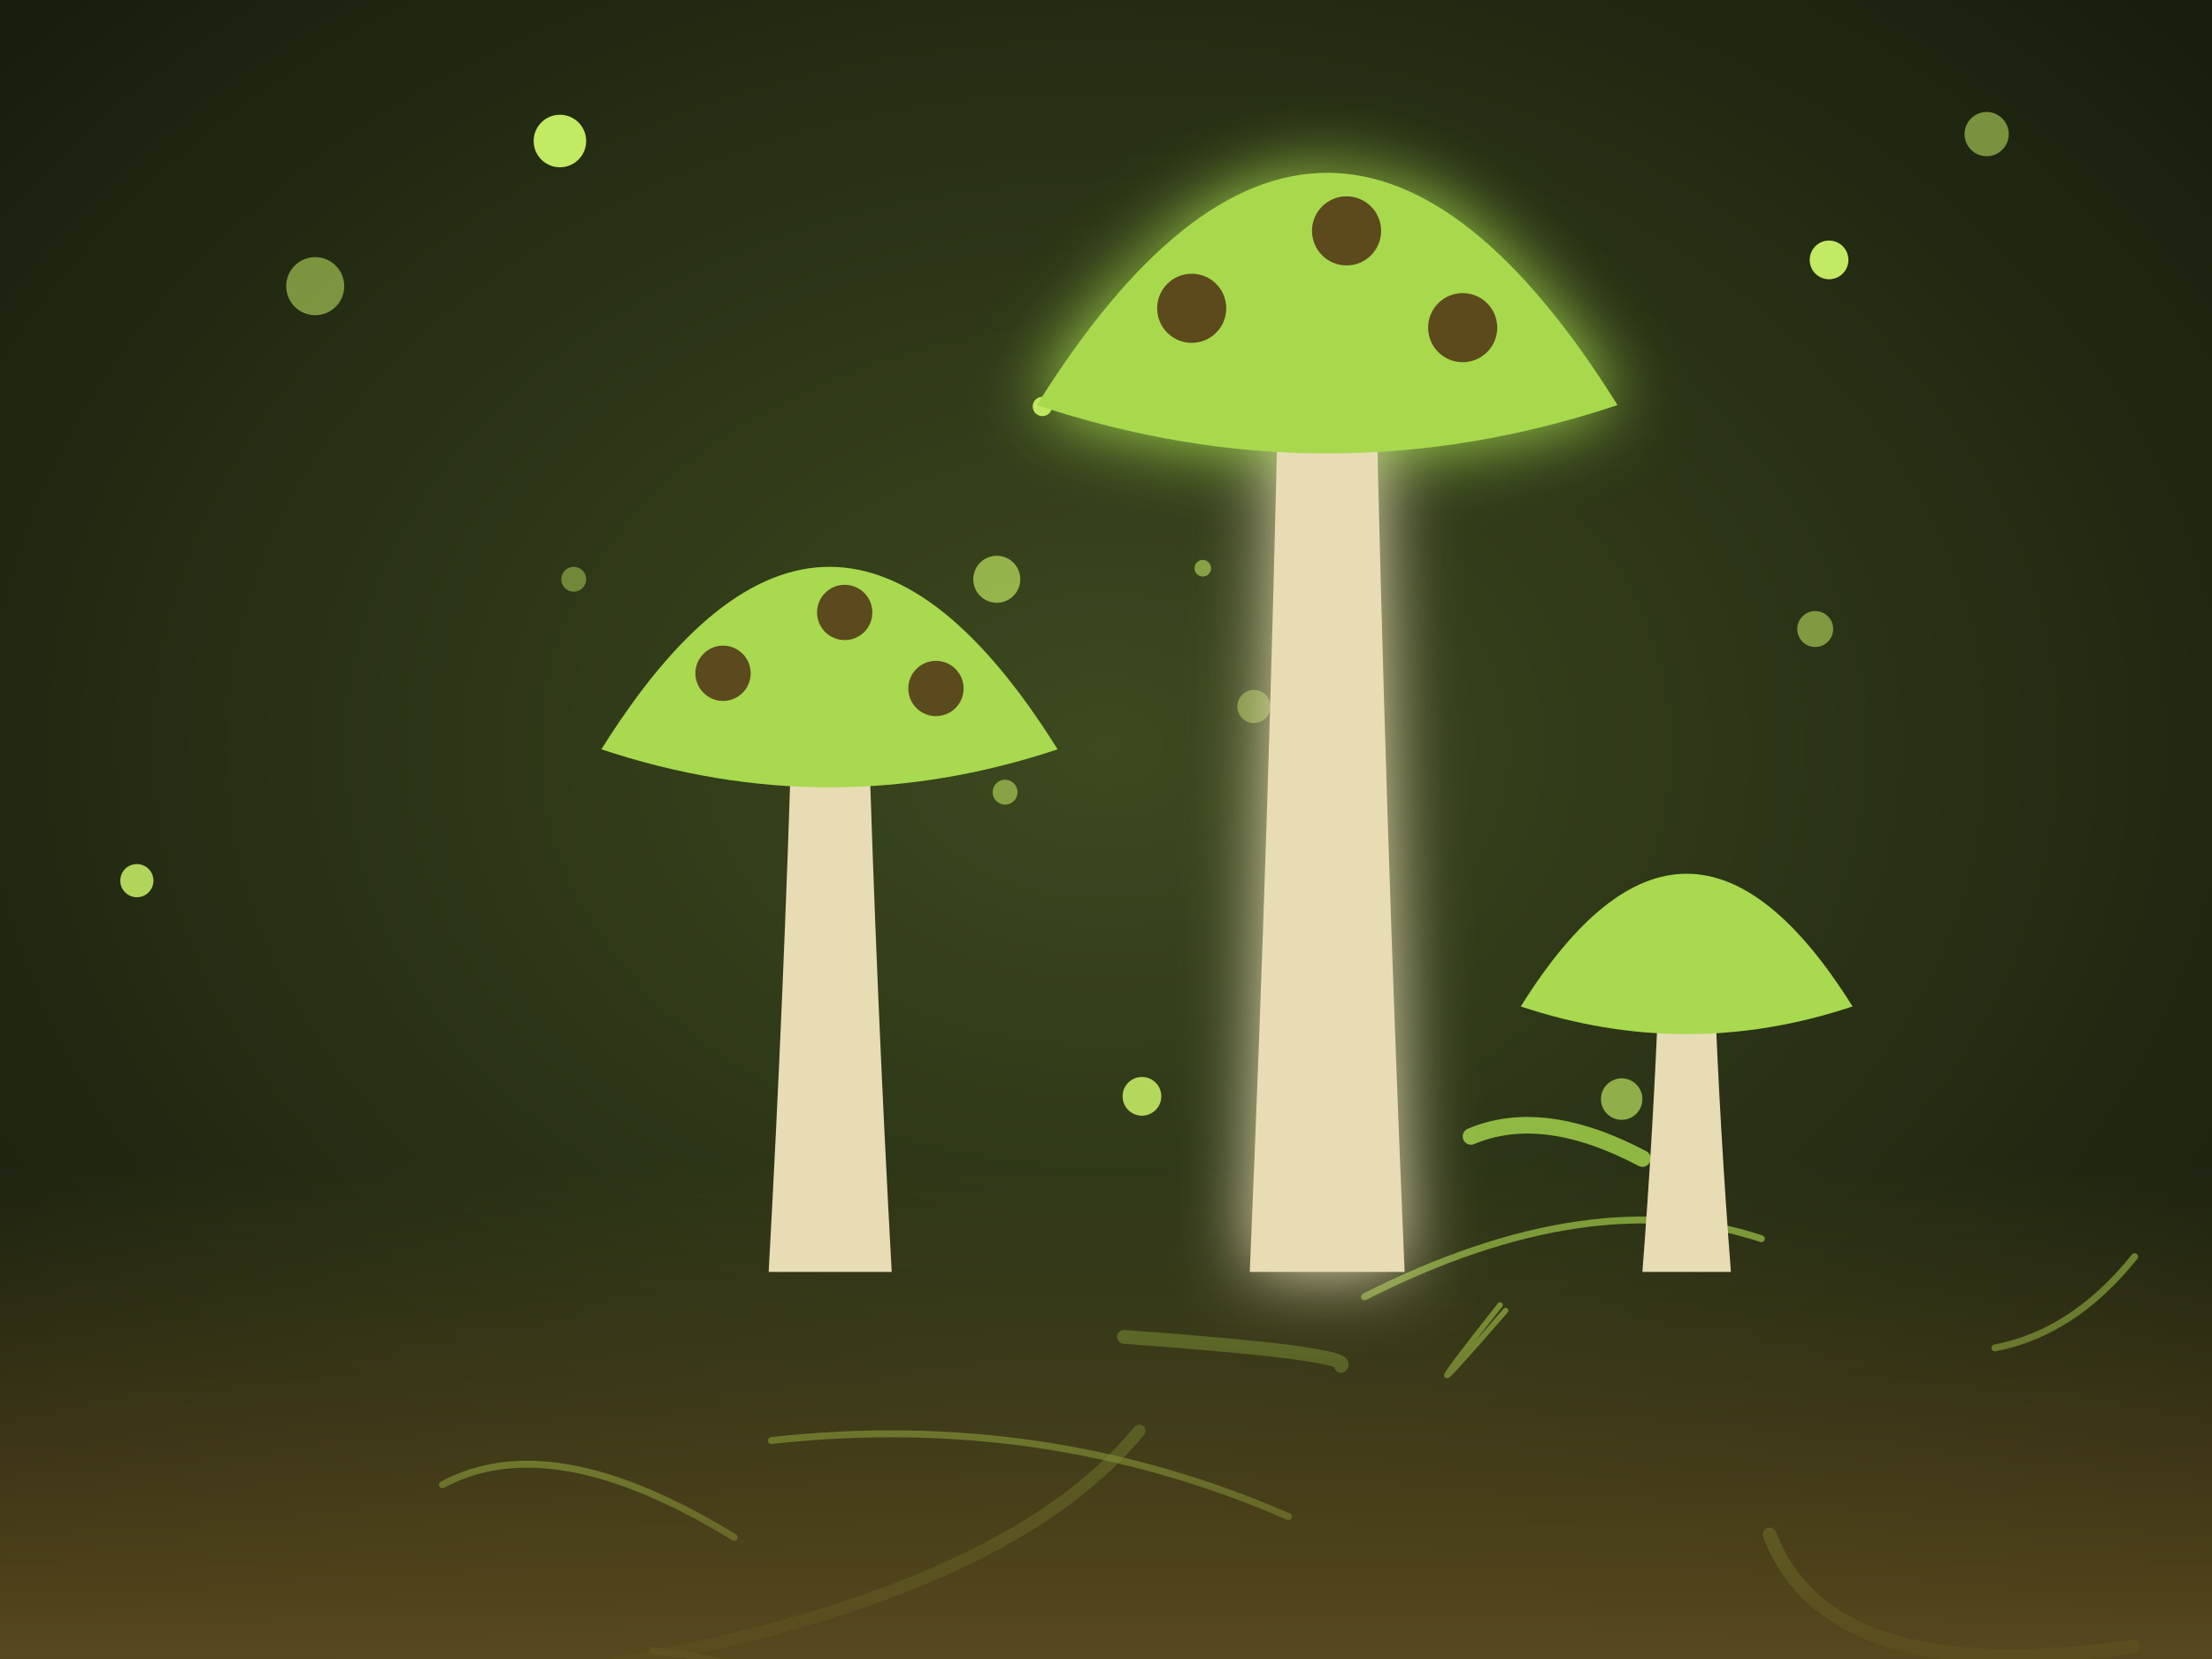
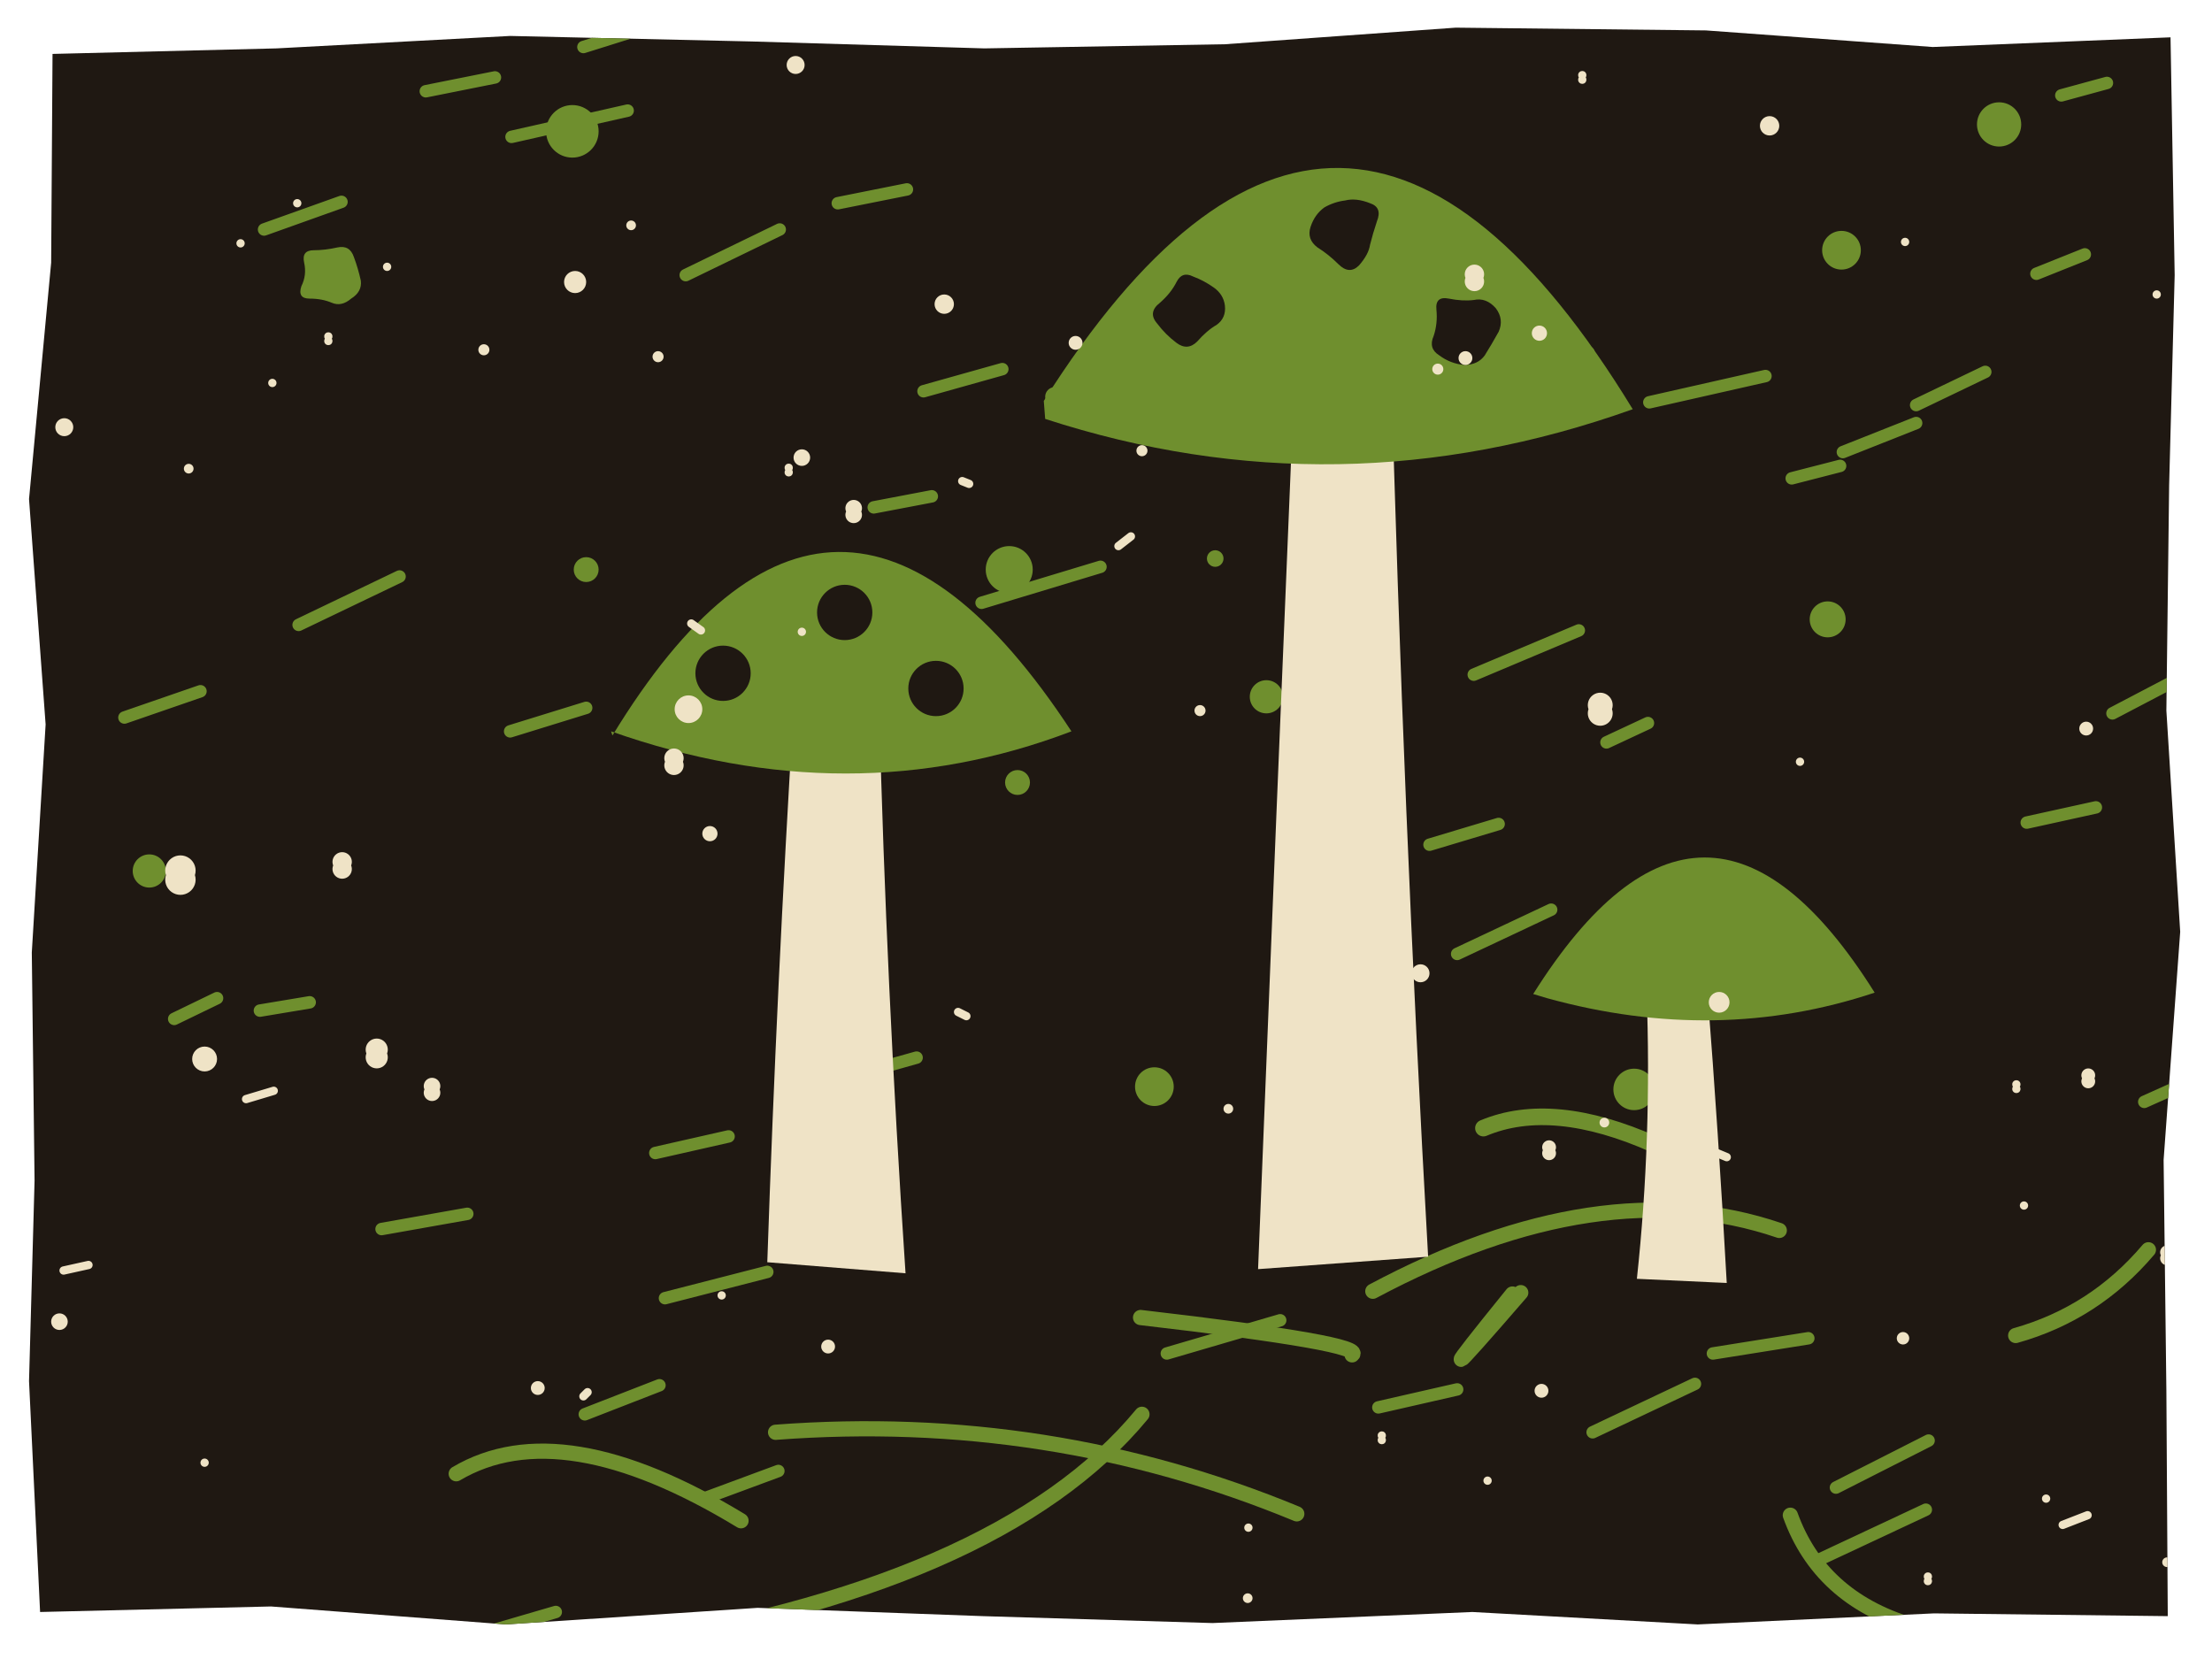
<svg xmlns="http://www.w3.org/2000/svg" viewBox="0 0 160 120" width="160" height="120" preserveAspectRatio="xMidYMid meet">
  <defs>
-     <radialGradient id="bg" cx="50%" cy="45%" r="70%">
-       <stop offset="0" stop-color="#3d4a1f" />
-       <stop offset="1" stop-color="#151a0c" />
-     </radialGradient>
-     <filter id="glow" x="-50%" y="-50%" width="200%" height="200%">
-       <feGaussianBlur stdDeviation="2.6" result="b" />
-       <feMerge>
-         <feMergeNode in="b" />
-         <feMergeNode in="SourceGraphic" />
-       </feMerge>
-     </filter>
-     <filter id="soft" x="-50%" y="-50%" width="200%" height="200%">
-       <feGaussianBlur stdDeviation="6" result="b" />
-       <feMerge>
-         <feMergeNode in="b" />
-         <feMergeNode in="SourceGraphic" />
-       </feMerge>
-     </filter>
-     <linearGradient id="soil" x1="0" y1="0" x2="0" y2="1">
-       <stop offset="0" stop-color="#5b4a1e" stop-opacity="0" />
-       <stop offset="1" stop-color="#5b4a1e" stop-opacity="0.95" />
-     </linearGradient>
+     <clipPath id="block">
+       <path d="M3.8 3.9L20 3.5L36.9 2.6L54.4 3L71.2 3.5L88.6 3.2L105.3 2L123.4 2.2L139.8 3.4L157 2.7L157.3 19.9L156.9 35.1L156.7 51.4L157.7 67.4L156.5 83.9L156.7 100.6L156.8 116.9L139.9 116.7L122.8 117.5L106.5 116.6L87.7 117.4L71.1 116.9L54.8 116.3L36.6 117.5L19.6 116.2L2.9 116.6L2.1 99.9L2.5 85.4L2.3 68.9L3.3 52.4L2.1 36.1L3.7 19Z" />
+     </clipPath>
  </defs>
-   <rect width="160" height="120" fill="url(#bg)" />
-   <path d="M106.4 82.2 q5.2 -2.2 12.4 1.6" stroke="#a8d94e" stroke-width="1.2" fill="none" stroke-linecap="round" opacity="0.8" />
-   <path d="M144.3 97.5 q5.7 -1.1 10.1 -6.6" stroke="#a8d94e" stroke-width="0.5" fill="none" stroke-linecap="round" opacity="0.6" />
-   <path d="M128 111 q4.3 11.3 26.3 8.1" stroke="#a8d94e" stroke-width="1" fill="none" stroke-linecap="round" opacity="0.5" />
-   <path d="M47.2 119.4 q13.6 1.3 14.3 10.2" stroke="#a8d94e" stroke-width="0.5" fill="none" stroke-linecap="round" opacity="0.8" />
-   <path d="M98.7 93.8 q16.4 -8.3 28.7 -4.2" stroke="#a8d94e" stroke-width="0.5" fill="none" stroke-linecap="round" opacity="0.7" />
-   <path d="M93.2 109.7 q-17.7 -7.7 -37.4 -5.5" stroke="#a8d94e" stroke-width="0.5" fill="none" stroke-linecap="round" opacity="0.7" />
-   <path d="M108.9 94.8 q-8.3 9.6 -0.4 -0.4" stroke="#a8d94e" stroke-width="0.4" fill="none" stroke-linecap="round" opacity="0.7" />
-   <path d="M97 98.8 q1 -0.9 -15.7 -2.1" stroke="#a8d94e" stroke-width="1" fill="none" stroke-linecap="round" opacity="0.4" />
-   <path d="M32 107.4 q7.9 -4.3 21.1 3.8" stroke="#a8d94e" stroke-width="0.5" fill="none" stroke-linecap="round" opacity="0.8" />
-   <path d="M82.4 103.5 q-9.8 12 -39.2 17.1" stroke="#a8d94e" stroke-width="0.9" fill="none" stroke-linecap="round" opacity="0.4" />
-   <rect y="84" width="160" height="36" fill="url(#soil)" />
-   <circle cx="90.7" cy="51.1" r="1.2" fill="#d4ff6b" opacity="0.4" />
-   <circle cx="131.3" cy="45.5" r="1.3" fill="#d4ff6b" opacity="0.5" />
-   <circle cx="40.5" cy="10.2" r="1.9" fill="#d4ff6b" opacity="0.9" />
-   <circle cx="72.7" cy="57.3" r="0.9" fill="#d4ff6b" opacity="0.5" />
-   <circle cx="117.3" cy="79.5" r="1.5" fill="#d4ff6b" opacity="0.6" />
-   <circle cx="143.7" cy="9.7" r="1.6" fill="#d4ff6b" opacity="0.5" />
-   <circle cx="132.3" cy="18.8" r="1.4" fill="#d4ff6b" opacity="0.9" />
-   <circle cx="41.5" cy="41.9" r="0.9" fill="#d4ff6b" opacity="0.4" />
-   <circle cx="75.4" cy="29.4" r="0.7" fill="#d4ff6b" opacity="0.9" />
-   <circle cx="72.1" cy="41.9" r="1.7" fill="#d4ff6b" opacity="0.6" />
-   <circle cx="9.9" cy="63.7" r="1.2" fill="#d4ff6b" opacity="0.8" />
-   <circle cx="82.6" cy="79.3" r="1.4" fill="#d4ff6b" opacity="0.8" />
-   <circle cx="87" cy="41.1" r="0.6" fill="#d4ff6b" opacity="0.5" />
-   <circle cx="22.8" cy="20.7" r="2.1" fill="#d4ff6b" opacity="0.5" />
-   <g>
-     <path d="M55.6 92 q1.1 -20 1.7 -40 h5.5 q0.6 20 1.7 40 z" fill="#e8dcb5" />
-     <path d="M43.5 54.2 q16.5 -26.4 33 0 q-16.5 5.5 -33 0 z" fill="#a8d94e" />
-     <circle cx="52.3" cy="48.7" r="2" fill="#5b4a1e" />
-     <circle cx="61.1" cy="44.3" r="2" fill="#5b4a1e" />
-     <circle cx="67.7" cy="49.8" r="2" fill="#5b4a1e" />
-   </g>
-   <g filter="url(#glow)">
-     <path d="M90.4 92 q1.4 -32.8 2.1 -65.5 h7 q0.7 32.8 2.1 65.5 z" fill="#e8dcb5" />
-     <path d="M75 29.3 q21 -33.6 42 0 q-21 7 -42 0 z" fill="#a8d94e" />
-     <circle cx="86.2" cy="22.3" r="2.5" fill="#5b4a1e" />
-     <circle cx="97.4" cy="16.7" r="2.5" fill="#5b4a1e" />
-     <circle cx="105.8" cy="23.7" r="2.5" fill="#5b4a1e" />
-   </g>
-   <g>
-     <path d="M118.8 92 q0.8 -10.4 1.2 -20.8 h4 q0.4 10.4 1.2 20.8 z" fill="#e8dcb5" />
-     <path d="M110 72.8 q12 -19.2 24 0 q-12 4 -24 0 z" fill="#a8d94e" />
+   <g clip-path="url(#block)">
+     <rect width="160" height="120" fill="#1f1812" />
+     <path d="M27.6 88.9l6.2 -1.1M84.4 97.9l8.2 -2.4M132.8 107.6l6.7 -3.4M96.1 17l6.4 -1.1M30.8 6.6l5 -1M116.2 53.7l3 -1.4M71 43.6l8.6 -2.6M138.6 29.3l5 -2.4M146.6 59.5l5 -1.1M54.7 47.7l7.8 -3M106.6 48.8l7.6 -3.2M119.3 29.1l8.4 -1.9M35.4 118l4.8 -1.4M131.4 112.9l7.9 -3.7M129.6 34.6l3.5 -0.9M119.2 66.6l4.5 -1.8M78.5 1.7l7.1 -1.3M111.4 27l3.5 -1.5M158.6 0.3l7.4 -3.7M147.3 19.8l3.5 -1.4M133.3 32.7l5.3 -2.1M60.6 78.1l5.7 -1.6M99.7 101.8l5.7 -1.3M152.8 51.6l4.2 -2.2M36.9 52.9l5.5 -1.7M49.6 19.9l6.8 -3.3M123.9 97.9l6.9 -1.1M19.1 16.6l5.6 -2M105.4 69l6.8 -3.2M50.9 108.4l5.4 -2M149.1 6.9l3.3 -0.9M42.2 3.4l5.1 -1.6M47.4 83.4l5.3 -1.2M63.2 36.7l4.2 -0.8M42.3 102.3l5.4 -2.1M18.8 73.1l3.6 -0.6M66.8 28.3l5.7 -1.6M155.1 79.7l2.9 -1.3M60.6 14.7l5 -1M103.4 61.1l5 -1.5M21.6 45.2l7.3 -3.5M9 51.9l5.5 -1.9M115.2 103.6l7.4 -3.5M37 9.9l8.4 -1.9M48.1 93.9l7.4 -1.9M12.6 73.7l3.1 -1.5" stroke="#6f8f2e" stroke-width="0.9" stroke-linecap="round" fill="none" />
+     <path d="M106.4 82.3 q5 -2.1 12.4 1.2" stroke="#6f8f2e" stroke-width="1.2" fill="none" stroke-linecap="round" transform="translate(0.9 -0.7)" />
+     <path d="M144.9 97.3 q5.7 -1.6 9.6 -6.2" stroke="#6f8f2e" stroke-width="1.1" fill="none" stroke-linecap="round" transform="translate(0.9 -0.7)" />
+     <path d="M128.6 110.3 q4.3 11.9 26.3 8" stroke="#6f8f2e" stroke-width="1.1" fill="none" stroke-linecap="round" transform="translate(0.9 -0.7)" />
+     <path d="M46.7 119.6 q13.6 0.6 13.6 9.8" stroke="#6f8f2e" stroke-width="1.1" fill="none" stroke-linecap="round" transform="translate(0.9 -0.7)" />
+     <path d="M98.4 94.1 q16.5 -8.8 29.4 -4.4" stroke="#6f8f2e" stroke-width="1.1" fill="none" stroke-linecap="round" transform="translate(0.9 -0.7)" />
+     <path d="M92.9 110.2 q-17.9 -7.4 -37.7 -5.9" stroke="#6f8f2e" stroke-width="1.1" fill="none" stroke-linecap="round" transform="translate(0.9 -0.7)" />
+     <path d="M109.1 94.2 q-8.3 9.6 -0.6 0.1" stroke="#6f8f2e" stroke-width="1.1" fill="none" stroke-linecap="round" transform="translate(0.9 -0.7)" />
+     <path d="M96.9 98.7 q1.1 -0.8 -15.3 -2.7" stroke="#6f8f2e" stroke-width="1.1" fill="none" stroke-linecap="round" transform="translate(0.9 -0.7)" />
+     <path d="M32.1 107.3 q7.6 -4.5 20.6 3.4" stroke="#6f8f2e" stroke-width="1.1" fill="none" stroke-linecap="round" transform="translate(0.9 -0.7)" />
+     <path d="M81.7 103 q-10.4 12.6 -38.8 16.9" stroke="#6f8f2e" stroke-width="1.1" fill="none" stroke-linecap="round" transform="translate(0.9 -0.7)" />
+     <circle cx="90.7" cy="51.1" r="1.2" fill="#6f8f2e" transform="translate(0.9 -0.7)" />
+     <circle cx="131.3" cy="45.5" r="1.3" fill="#6f8f2e" transform="translate(0.9 -0.7)" />
+     <circle cx="40.5" cy="10.2" r="1.9" fill="#6f8f2e" transform="translate(0.9 -0.7)" />
+     <circle cx="72.7" cy="57.3" r="0.9" fill="#6f8f2e" transform="translate(0.9 -0.7)" />
+     <circle cx="117.3" cy="79.5" r="1.5" fill="#6f8f2e" transform="translate(0.9 -0.7)" />
+     <circle cx="143.7" cy="9.7" r="1.6" fill="#6f8f2e" transform="translate(0.9 -0.7)" />
+     <circle cx="132.3" cy="18.8" r="1.4" fill="#6f8f2e" transform="translate(0.9 -0.7)" />
+     <circle cx="41.5" cy="41.9" r="0.9" fill="#6f8f2e" transform="translate(0.9 -0.7)" />
+     <circle cx="75.4" cy="29.4" r="0.7" fill="#6f8f2e" transform="translate(0.9 -0.7)" />
+     <circle cx="72.1" cy="41.9" r="1.7" fill="#6f8f2e" transform="translate(0.9 -0.7)" />
+     <circle cx="9.9" cy="63.7" r="1.2" fill="#6f8f2e" transform="translate(0.9 -0.7)" />
+     <circle cx="82.6" cy="79.3" r="1.4" fill="#6f8f2e" transform="translate(0.9 -0.7)" />
+     <circle cx="87" cy="41.1" r="0.6" fill="#6f8f2e" transform="translate(0.9 -0.7)" />
+     <path fill="#6f8f2e" d="M25.2 21Q25.3 21.8 24.5 22.3Q23.8 22.9 23.1 22.6Q22.4 22.3 21.5 22.3Q20.6 22.3 20.9 21.4Q21.3 20.6 21.1 19.7Q20.9 18.8 21.8 18.8Q22.6 18.8 23.5 18.6Q24.4 18.4 24.7 19.3Q25 20.1 25.2 21Z" transform="translate(0.9 -0.7)" />
+     <g>
+       <path d="M55.5 91.3 q0.7 -20.5 1.9 -39.9 h6.2 q0.5 19.7 1.9 40.7 z" fill="#efe3c6" />
+       <path d="M43.4 53.9 q16.1 -26.4 33.2 -0.3 q-16 6.1 -33.3 0 z" fill="#6f8f2e" transform="translate(0.9 -0.7)" />
+       <circle cx="52.3" cy="48.7" r="2" fill="#1f1812" />
+       <circle cx="61.1" cy="44.3" r="2" fill="#1f1812" />
+       <circle cx="67.7" cy="49.8" r="2" fill="#1f1812" />
+     </g>
+     <g>
+       <path d="M91 91.8 q1.3 -32.7 2.7 -66.1 h6.9 q0.9 33.3 2.7 65.2 z" fill="#efe3c6" />
+       <path d="M74.6 29.7 q21.5 -34 42.6 0.6 q-21.3 7.6 -42.5 0.7 z" fill="#6f8f2e" transform="translate(0.9 -0.7)" />
+       <path fill="#1f1812" d="M88.6 22.1Q88.7 23 88 23.5Q87.3 23.9 86.6 24.7Q85.9 25.4 85.1 24.8Q84.3 24.2 83.7 23.4Q83 22.6 83.9 21.9Q84.7 21.2 85.1 20.4Q85.5 19.6 86.3 20Q87.1 20.3 87.8 20.8Q88.5 21.3 88.6 22.1Z" />
+       <path fill="#1f1812" d="M96.8 19.1Q96.1 18.4 95.3 17.9Q94.5 17.3 94.8 16.4Q95.1 15.5 95.8 15Q96.5 14.6 97.3 14.5Q98.1 14.3 99.1 14.7Q100 15 99.6 16Q99.3 16.9 99.1 17.7Q99 18.4 98.3 19.2Q97.6 19.9 96.8 19.1Z" />
+       <path fill="#1f1812" d="M108.4 24Q107.9 24.9 107.4 25.7Q106.9 26.4 105.9 26.4Q104.9 26.3 104.1 25.7Q103.3 25.2 103.7 24.3Q104 23.4 103.9 22.4Q103.8 21.4 104.8 21.6Q105.8 21.8 106.6 21.7Q107.5 21.5 108.2 22.3Q108.8 23.1 108.4 24Z" />
+     </g>
+     <g>
+       <path d="M118.4 92.5 q1.1 -10.2 0.7 -20.8 h4.4 q0.8 10.2 1.4 21.1 z" fill="#efe3c6" />
+       <path d="M110 72.6 q12.4 -19.7 24.7 -0.1 q-11.4 3.8 -23.7 0.4 z" fill="#6f8f2e" transform="translate(0.9 -0.7)" />
+     </g>
+     <path d="M111.5 100.6m-0.5 0a0.5 0.5 0 1 0 1 0a0.5 0.5 0 1 0 -1 0M45.6 16.3m-0.3 0a0.3 0.3 0 1 0 0.7 0a0.3 0.3 0 1 0 -0.7 0M107.6 107.1m-0.3 0a0.3 0.3 0 1 0 0.6 0a0.3 0.3 0 1 0 -0.6 0M31.3 78.8m-0.6 0a0.6 0.6 0 1 0 1.1 0a0.6 0.6 0 1 0 -1.1 0M52.2 93.7m-0.3 0a0.3 0.3 0 1 0 0.6 0a0.3 0.3 0 1 0 -0.6 0M124.3 72.5m-0.7 0a0.7 0.7 0 1 0 1.5 0a0.7 0.7 0 1 0 -1.5 0M82.6 32.6m-0.4 0a0.4 0.4 0 1 0 0.8 0a0.4 0.4 0 1 0 -0.8 0M156.7 113m-0.3 0a0.3 0.3 0 1 0 0.7 0a0.3 0.3 0 1 0 -0.7 0M21.5 14.7m-0.3 0a0.3 0.3 0 1 0 0.6 0a0.3 0.3 0 1 0 -0.6 0M38.9 100.4m-0.5 0a0.5 0.5 0 1 0 1 0a0.5 0.5 0 1 0 -1 0M86.8 51.4m-0.4 0a0.4 0.4 0 1 0 0.8 0a0.4 0.4 0 1 0 -0.8 0M148 108.4m-0.3 0a0.3 0.3 0 1 0 0.6 0a0.3 0.3 0 1 0 -0.6 0M41.6 20.4m-0.8 0a0.8 0.8 0 1 0 1.6 0a0.8 0.8 0 1 0 -1.6 0M28 19.3m-0.3 0a0.3 0.3 0 1 0 0.6 0a0.3 0.3 0 1 0 -0.6 0M139.5 114.2m-0.3 0a0.3 0.3 0 1 0 0.5 0a0.3 0.3 0 1 0 -0.5 0M115.8 51.3m-0.9 0a0.9 0.9 0 1 0 1.7 0a0.9 0.9 0 1 0 -1.7 0M77.8 24.8m-0.5 0a0.5 0.5 0 1 0 1 0a0.5 0.5 0 1 0 -1 0M145.9 78.6m-0.3 0a0.3 0.3 0 1 0 0.5 0a0.3 0.3 0 1 0 -0.5 0M106.7 20.1m-0.7 0a0.7 0.7 0 1 0 1.3 0a0.7 0.7 0 1 0 -1.3 0M156.8 90.8m-0.5 0a0.5 0.5 0 1 0 0.9 0a0.5 0.5 0 1 0 -0.9 0M19.7 27.7m-0.3 0a0.3 0.3 0 1 0 0.6 0a0.3 0.3 0 1 0 -0.6 0M156 21.3m-0.3 0a0.3 0.3 0 1 0 0.6 0a0.3 0.3 0 1 0 -0.6 0M59.9 97.4m-0.5 0a0.5 0.5 0 1 0 1 0a0.5 0.5 0 1 0 -1 0M49.8 51.3m-1 0a1 1 0 1 0 2 0a1 1 0 1 0 -2 0M150.9 52.7m-0.5 0a0.5 0.5 0 1 0 1 0a0.5 0.5 0 1 0 -1 0M23.8 24.5m-0.3 0a0.3 0.3 0 1 0 0.5 0a0.3 0.3 0 1 0 -0.5 0M24.8 62.6m-0.7 0a0.7 0.7 0 1 0 1.3 0a0.7 0.7 0 1 0 -1.3 0M47.6 25.8m-0.4 0a0.4 0.4 0 1 0 0.8 0a0.4 0.4 0 1 0 -0.8 0M137.8 17.5m-0.3 0a0.3 0.3 0 1 0 0.6 0a0.3 0.3 0 1 0 -0.6 0M92.5 86.2m-0.7 0a0.7 0.7 0 1 0 1.4 0a0.7 0.7 0 1 0 -1.4 0M90.3 110.5m-0.3 0a0.3 0.3 0 1 0 0.6 0a0.3 0.3 0 1 0 -0.6 0M116 81.2m-0.3 0a0.3 0.3 0 1 0 0.7 0a0.3 0.3 0 1 0 -0.7 0M61.8 37m-0.6 0a0.6 0.6 0 1 0 1.1 0a0.6 0.6 0 1 0 -1.1 0M151.1 78m-0.5 0a0.5 0.5 0 1 0 0.9 0a0.5 0.5 0 1 0 -0.9 0M56.8 89.9m-0.4 0a0.4 0.4 0 1 0 0.8 0a0.4 0.4 0 1 0 -0.8 0M14.8 105.8m-0.3 0a0.3 0.3 0 1 0 0.6 0a0.3 0.3 0 1 0 -0.6 0M100 104m-0.3 0a0.3 0.3 0 1 0 0.5 0a0.3 0.3 0 1 0 -0.5 0M48.8 55.1m-0.7 0a0.7 0.7 0 1 0 1.3 0a0.7 0.7 0 1 0 -1.3 0M114.5 5.6m-0.3 0a0.3 0.3 0 1 0 0.5 0a0.3 0.3 0 1 0 -0.5 0M35 25.3m-0.4 0a0.4 0.4 0 1 0 0.8 0a0.4 0.4 0 1 0 -0.8 0M13.6 33.9m-0.3 0a0.3 0.3 0 1 0 0.7 0a0.3 0.3 0 1 0 -0.7 0M88.8 80.2m-0.3 0a0.3 0.3 0 1 0 0.7 0a0.3 0.3 0 1 0 -0.7 0M112.1 83.2m-0.5 0a0.5 0.5 0 1 0 0.9 0a0.5 0.5 0 1 0 -0.9 0M106 25.9m-0.5 0a0.5 0.5 0 1 0 1 0a0.5 0.5 0 1 0 -1 0M57.1 34m-0.3 0a0.3 0.3 0 1 0 0.5 0a0.3 0.3 0 1 0 -0.5 0M137.6 96.8m-0.4 0a0.4 0.4 0 1 0 0.9 0a0.4 0.4 0 1 0 -0.9 0M146.4 87.2m-0.3 0a0.3 0.3 0 1 0 0.6 0a0.3 0.3 0 1 0 -0.6 0M95.4 118.4m-0.7 0a0.7 0.7 0 1 0 1.4 0a0.7 0.7 0 1 0 -1.4 0M14.8 76.6m-0.9 0a0.9 0.9 0 1 0 1.8 0a0.9 0.9 0 1 0 -1.8 0M58.6 118.9m-0.3 0a0.3 0.3 0 1 0 0.5 0a0.3 0.3 0 1 0 -0.5 0M27.3 76.2m-0.8 0a0.8 0.8 0 1 0 1.5 0a0.8 0.8 0 1 0 -1.5 0M17.4 17.6m-0.3 0a0.3 0.3 0 1 0 0.6 0a0.3 0.3 0 1 0 -0.6 0M92.8 71.9m-0.6 0a0.6 0.6 0 1 0 1.3 0a0.6 0.6 0 1 0 -1.3 0M4.6 30.9m-0.6 0a0.6 0.6 0 1 0 1.3 0a0.6 0.6 0 1 0 -1.3 0M57.5 4.7m-0.6 0a0.6 0.6 0 1 0 1.3 0a0.6 0.6 0 1 0 -1.3 0M1.2 105.9m-0.4 0a0.4 0.4 0 1 0 0.8 0a0.4 0.4 0 1 0 -0.8 0M142.8 118.5m-0.4 0a0.4 0.4 0 1 0 0.9 0a0.4 0.4 0 1 0 -0.9 0M111.3 24.1m-0.5 0a0.5 0.5 0 1 0 1.1 0a0.5 0.5 0 1 0 -1.1 0M13.1 63.3m-1.1 0a1.1 1.1 0 1 0 2.1 0a1.1 1.1 0 1 0 -2.1 0M68.3 22m-0.7 0a0.7 0.7 0 1 0 1.4 0a0.7 0.7 0 1 0 -1.4 0M130.2 55.1m-0.3 0a0.3 0.3 0 1 0 0.6 0a0.3 0.3 0 1 0 -0.6 0M104 26.7m-0.4 0a0.4 0.4 0 1 0 0.8 0a0.4 0.4 0 1 0 -0.8 0M4.3 95.6m-0.6 0a0.6 0.6 0 1 0 1.2 0a0.6 0.6 0 1 0 -1.2 0M58 45.7m-0.3 0a0.3 0.3 0 1 0 0.6 0a0.3 0.3 0 1 0 -0.6 0M1.7 103m-0.5 0a0.5 0.5 0 1 0 0.9 0a0.5 0.5 0 1 0 -0.9 0M90.2 115.6m-0.3 0a0.3 0.3 0 1 0 0.7 0a0.3 0.3 0 1 0 -0.7 0M58 33.1m-0.6 0a0.6 0.6 0 1 0 1.2 0a0.6 0.6 0 1 0 -1.2 0M128 9.1m-0.7 0a0.7 0.7 0 1 0 1.4 0a0.7 0.7 0 1 0 -1.4 0M102.7 70.4m-0.6 0a0.6 0.6 0 1 0 1.3 0a0.6 0.6 0 1 0 -1.3 0M51.3 60.3m-0.5 0a0.5 0.5 0 1 0 1.1 0a0.5 0.5 0 1 0 -1.1 0" fill="#efe3c6" />
+     <path d="M81.8 38.8l-0.9 0.7M4.6 91.9l1.8 -0.4M69.6 34.8l0.5 0.2M50 45.1l0.7 0.5M159.3 42.3l0.6 0.5M123.7 83.2l1.2 0.5M149.2 110.3l1.8 -0.7M69.3 73.2l0.6 0.3M42.2 101l0.3 -0.3M17.8 79.5l2 -0.6" stroke="#efe3c6" stroke-width="0.6" stroke-linecap="round" fill="none" />
  </g>
</svg>
